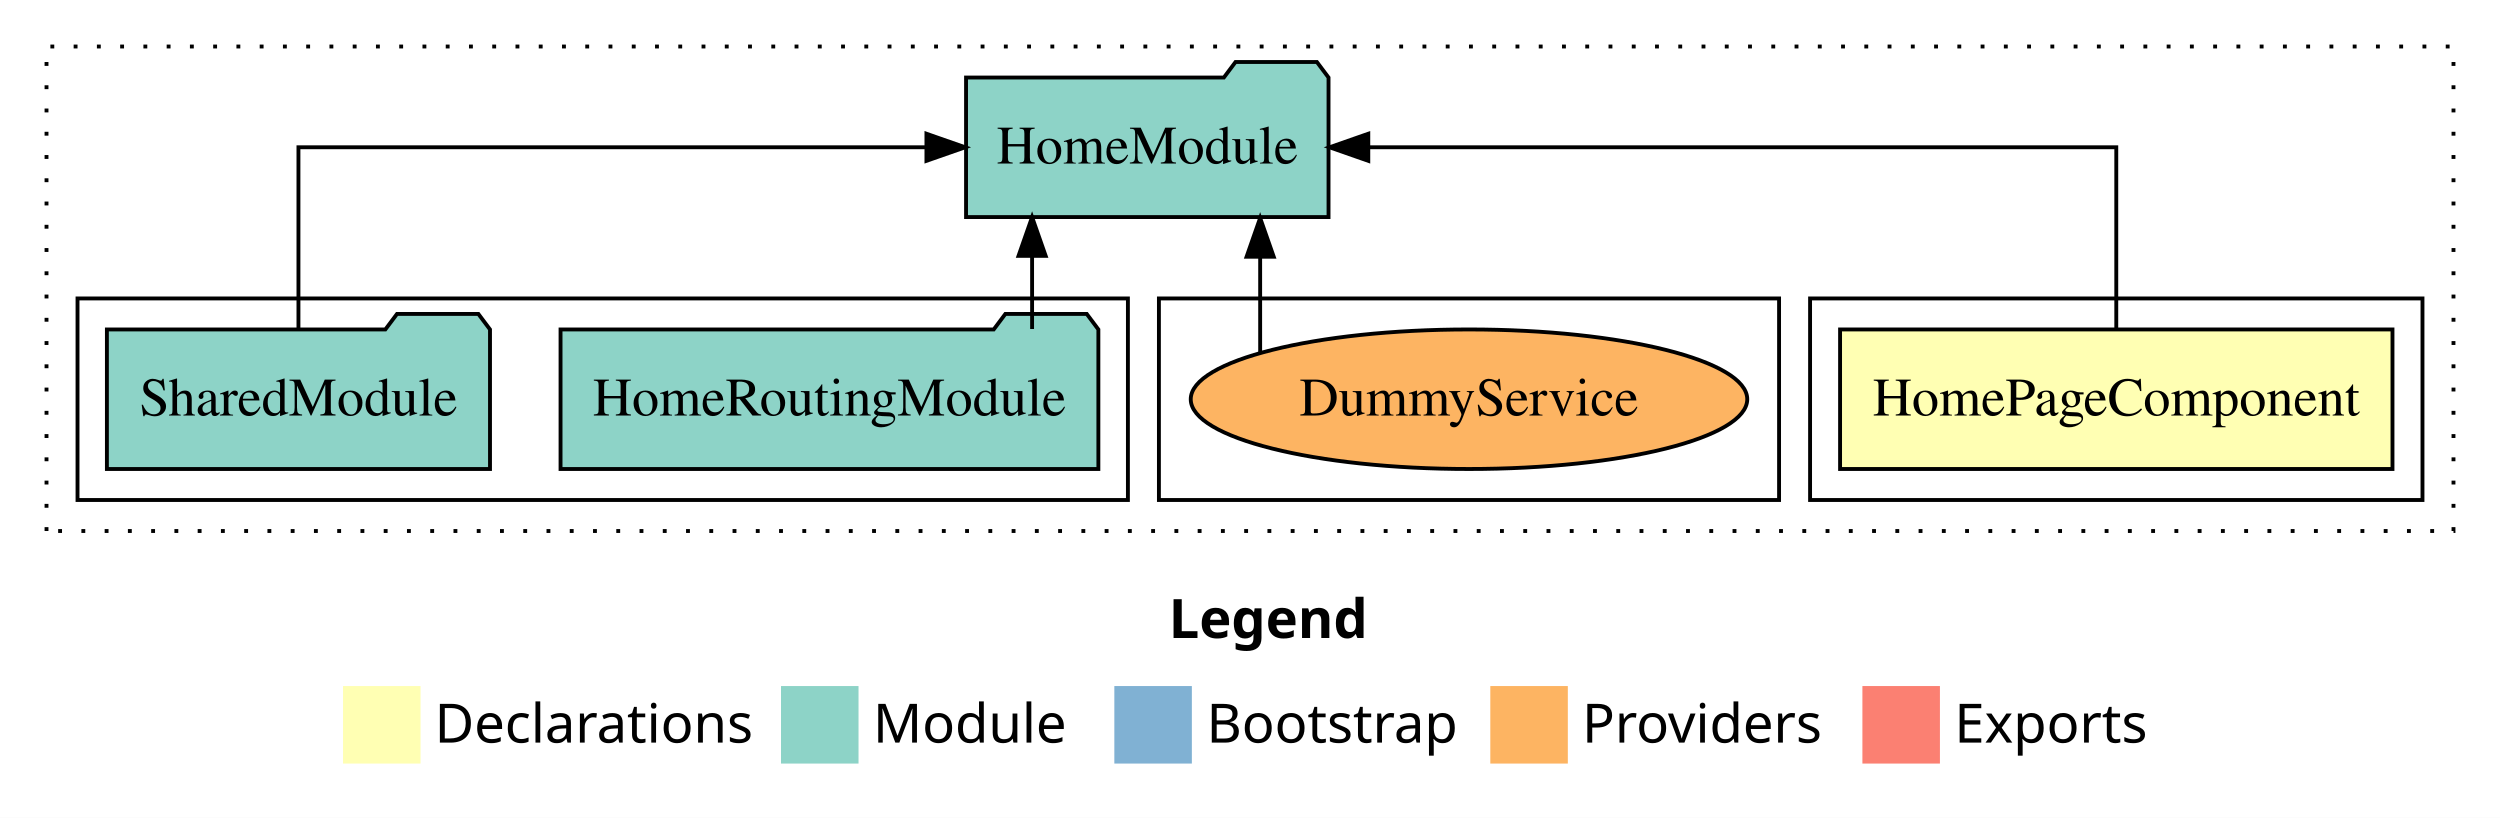
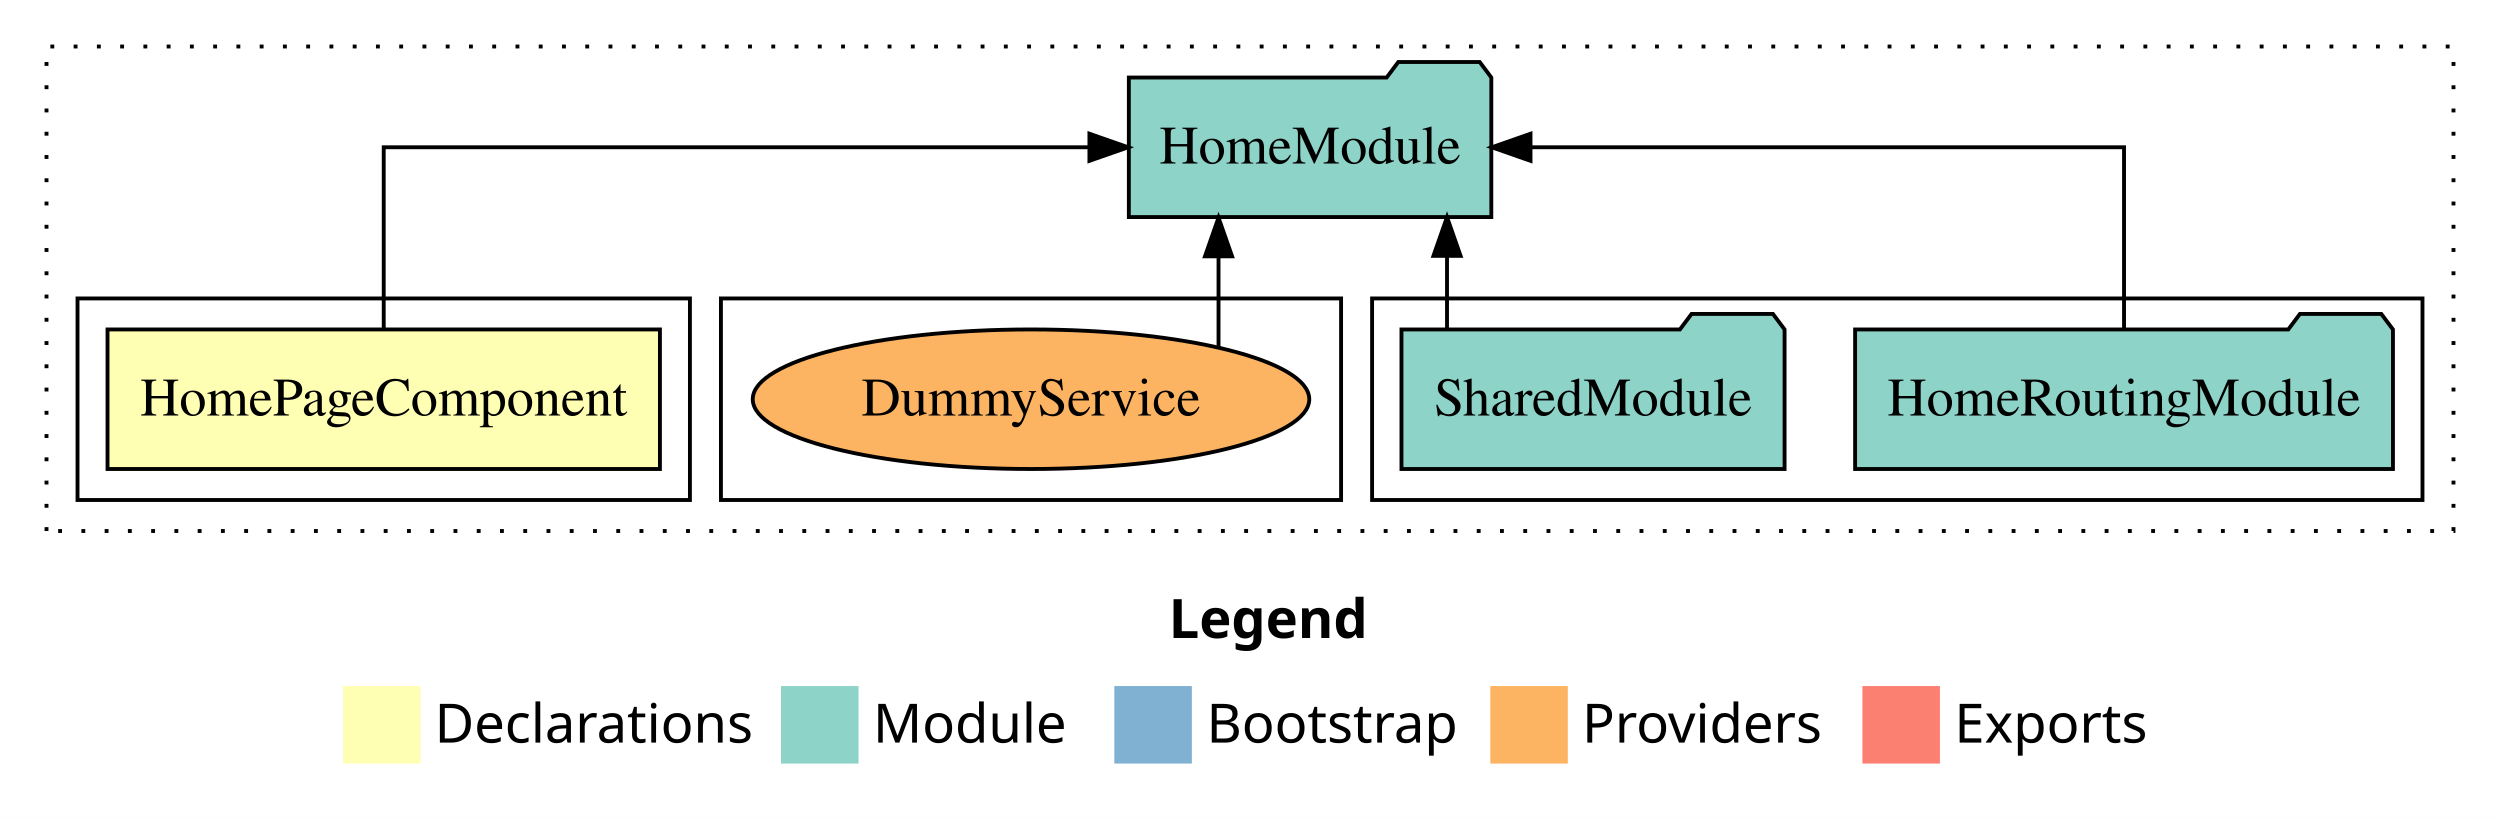
<svg xmlns="http://www.w3.org/2000/svg" width="645pt" height="211pt" viewBox="0.00 0.00 645.00 211.00">
  <g id="graph0" class="graph" transform="scale(1 1) rotate(0) translate(4 207)">
    <polygon fill="white" stroke="transparent" points="-4,4 -4,-207 641,-207 641,4 -4,4" />
    <text text-anchor="start" x="297.51" y="-42.4" font-family="sans-serif" font-weight="bold" font-size="14.00">Legend</text>
    <polygon fill="#ffffb3" stroke="transparent" points="84.5,-10 84.5,-30 104.5,-30 104.5,-10 84.5,-10" />
    <text text-anchor="start" x="108.13" y="-15.4" font-family="sans-serif" font-size="14.00">  Declarations</text>
    <polygon fill="#8dd3c7" stroke="transparent" points="197.5,-10 197.5,-30 217.5,-30 217.5,-10 197.5,-10" />
    <text text-anchor="start" x="221.23" y="-15.4" font-family="sans-serif" font-size="14.00">  Module</text>
    <polygon fill="#80b1d3" stroke="transparent" points="283.5,-10 283.5,-30 303.5,-30 303.5,-10 283.5,-10" />
    <text text-anchor="start" x="307.28" y="-15.4" font-family="sans-serif" font-size="14.00">  Bootstrap</text>
    <polygon fill="#fdb462" stroke="transparent" points="380.5,-10 380.5,-30 400.5,-30 400.5,-10 380.5,-10" />
    <text text-anchor="start" x="404.17" y="-15.4" font-family="sans-serif" font-size="14.00">  Providers</text>
    <polygon fill="#fb8072" stroke="transparent" points="476.5,-10 476.5,-30 496.5,-30 496.5,-10 476.5,-10" />
    <text text-anchor="start" x="500.23" y="-15.4" font-family="sans-serif" font-size="14.00">  Exports</text>
    <g id="clust1" class="cluster">
      <polygon fill="none" stroke="black" stroke-dasharray="1,5" points="8,-70 8,-195 629,-195 629,-70 8,-70" />
    </g>
-     <g id="clust2" class="cluster">
-       <polygon fill="none" stroke="black" points="463,-78 463,-130 621,-130 621,-78 463,-78" />
+     <g id="clust4" class="cluster">
+       <polygon fill="none" stroke="black" points="350,-78 350,-130 621,-130 621,-78 350,-78" />
    </g>
    <g id="clust7" class="cluster">
-       <polygon fill="none" stroke="black" points="295,-78 295,-130 455,-130 455,-78 295,-78" />
+       <polygon fill="none" stroke="black" points="182,-78 182,-130 342,-130 342,-78 182,-78" />
    </g>
-     <g id="clust4" class="cluster">
-       <polygon fill="none" stroke="black" points="16,-78 16,-130 287,-130 287,-78 16,-78" />
+     <g id="clust2" class="cluster">
+       <polygon fill="none" stroke="black" points="16,-78 16,-130 174,-130 174,-78 16,-78" />
    </g>
    <g id="node1" class="node">
-       <polygon fill="#ffffb3" stroke="black" points="613.26,-122 470.74,-122 470.74,-86 613.26,-86 613.26,-122" />
-       <text text-anchor="middle" x="542" y="-99.8" font-family="Times,serif" font-size="14.00">HomePageComponent</text>
+       <polygon fill="#ffffb3" stroke="black" points="166.26,-122 23.74,-122 23.74,-86 166.26,-86 166.26,-122" />
+       <text text-anchor="middle" x="95" y="-99.8" font-family="Times,serif" font-size="14.00">HomePageComponent</text>
    </g>
    <g id="node2" class="node">
-       <polygon fill="#8dd3c7" stroke="black" points="338.76,-187 335.76,-191 314.76,-191 311.76,-187 245.24,-187 245.24,-151 338.76,-151 338.76,-187" />
-       <text text-anchor="middle" x="292" y="-164.8" font-family="Times,serif" font-size="14.00">HomeModule</text>
+       <polygon fill="#8dd3c7" stroke="black" points="380.76,-187 377.76,-191 356.76,-191 353.76,-187 287.24,-187 287.24,-151 380.76,-151 380.76,-187" />
+       <text text-anchor="middle" x="334" y="-164.8" font-family="Times,serif" font-size="14.00">HomeModule</text>
    </g>
    <g id="edge1" class="edge">
-       <path fill="none" stroke="black" d="M542,-122.11C542,-141.34 542,-169 542,-169 542,-169 349.02,-169 349.02,-169" />
-       <polygon fill="black" stroke="black" points="349.02,-165.5 339.02,-169 349.02,-172.5 349.02,-165.5" />
+       <path fill="none" stroke="black" d="M95,-122.11C95,-141.34 95,-169 95,-169 95,-169 277.07,-169 277.07,-169" />
+       <polygon fill="black" stroke="black" points="277.07,-172.5 287.07,-169 277.07,-165.5 277.07,-172.5" />
    </g>
    <g id="node3" class="node">
-       <polygon fill="#8dd3c7" stroke="black" points="279.38,-122 276.38,-126 255.38,-126 252.38,-122 140.62,-122 140.62,-86 279.38,-86 279.38,-122" />
-       <text text-anchor="middle" x="210" y="-99.8" font-family="Times,serif" font-size="14.00">HomeRoutingModule</text>
+       <polygon fill="#8dd3c7" stroke="black" points="613.38,-122 610.38,-126 589.38,-126 586.38,-122 474.62,-122 474.62,-86 613.38,-86 613.38,-122" />
+       <text text-anchor="middle" x="544" y="-99.8" font-family="Times,serif" font-size="14.00">HomeRoutingModule</text>
    </g>
    <g id="edge2" class="edge">
-       <path fill="none" stroke="black" d="M262.28,-122.11C262.28,-122.11 262.28,-140.99 262.28,-140.99" />
-       <polygon fill="black" stroke="black" points="258.78,-140.99 262.28,-150.99 265.78,-140.99 258.78,-140.99" />
+       <path fill="none" stroke="black" d="M544,-122.11C544,-141.34 544,-169 544,-169 544,-169 390.87,-169 390.87,-169" />
+       <polygon fill="black" stroke="black" points="390.87,-165.5 380.87,-169 390.87,-172.5 390.87,-165.5" />
    </g>
    <g id="node4" class="node">
-       <polygon fill="#8dd3c7" stroke="black" points="122.42,-122 119.42,-126 98.42,-126 95.42,-122 23.58,-122 23.58,-86 122.42,-86 122.42,-122" />
-       <text text-anchor="middle" x="73" y="-99.8" font-family="Times,serif" font-size="14.00">SharedModule</text>
+       <polygon fill="#8dd3c7" stroke="black" points="456.42,-122 453.42,-126 432.42,-126 429.42,-122 357.58,-122 357.58,-86 456.42,-86 456.42,-122" />
+       <text text-anchor="middle" x="407" y="-99.8" font-family="Times,serif" font-size="14.00">SharedModule</text>
    </g>
    <g id="edge3" class="edge">
-       <path fill="none" stroke="black" d="M73,-122.11C73,-141.34 73,-169 73,-169 73,-169 235.02,-169 235.02,-169" />
-       <polygon fill="black" stroke="black" points="235.02,-172.5 245.02,-169 235.02,-165.5 235.02,-172.5" />
+       <path fill="none" stroke="black" d="M369.33,-122.11C369.33,-122.11 369.33,-140.99 369.33,-140.99" />
+       <polygon fill="black" stroke="black" points="365.83,-140.99 369.33,-150.99 372.83,-140.99 365.83,-140.99" />
    </g>
    <g id="node5" class="node">
-       <ellipse fill="#fdb462" stroke="black" cx="375" cy="-104" rx="71.79" ry="18" />
-       <text text-anchor="middle" x="375" y="-99.8" font-family="Times,serif" font-size="14.00">DummyService</text>
+       <ellipse fill="#fdb462" stroke="black" cx="262" cy="-104" rx="71.79" ry="18" />
+       <text text-anchor="middle" x="262" y="-99.8" font-family="Times,serif" font-size="14.00">DummyService</text>
    </g>
    <g id="edge4" class="edge">
-       <path fill="none" stroke="black" d="M321.12,-115.92C321.12,-115.92 321.12,-140.77 321.12,-140.77" />
-       <polygon fill="black" stroke="black" points="317.62,-140.77 321.12,-150.77 324.62,-140.77 317.62,-140.77" />
+       <path fill="none" stroke="black" d="M310.38,-117.47C310.38,-117.47 310.38,-140.86 310.38,-140.86" />
+       <polygon fill="black" stroke="black" points="306.88,-140.86 310.38,-150.86 313.88,-140.86 306.88,-140.86" />
    </g>
  </g>
</svg>
